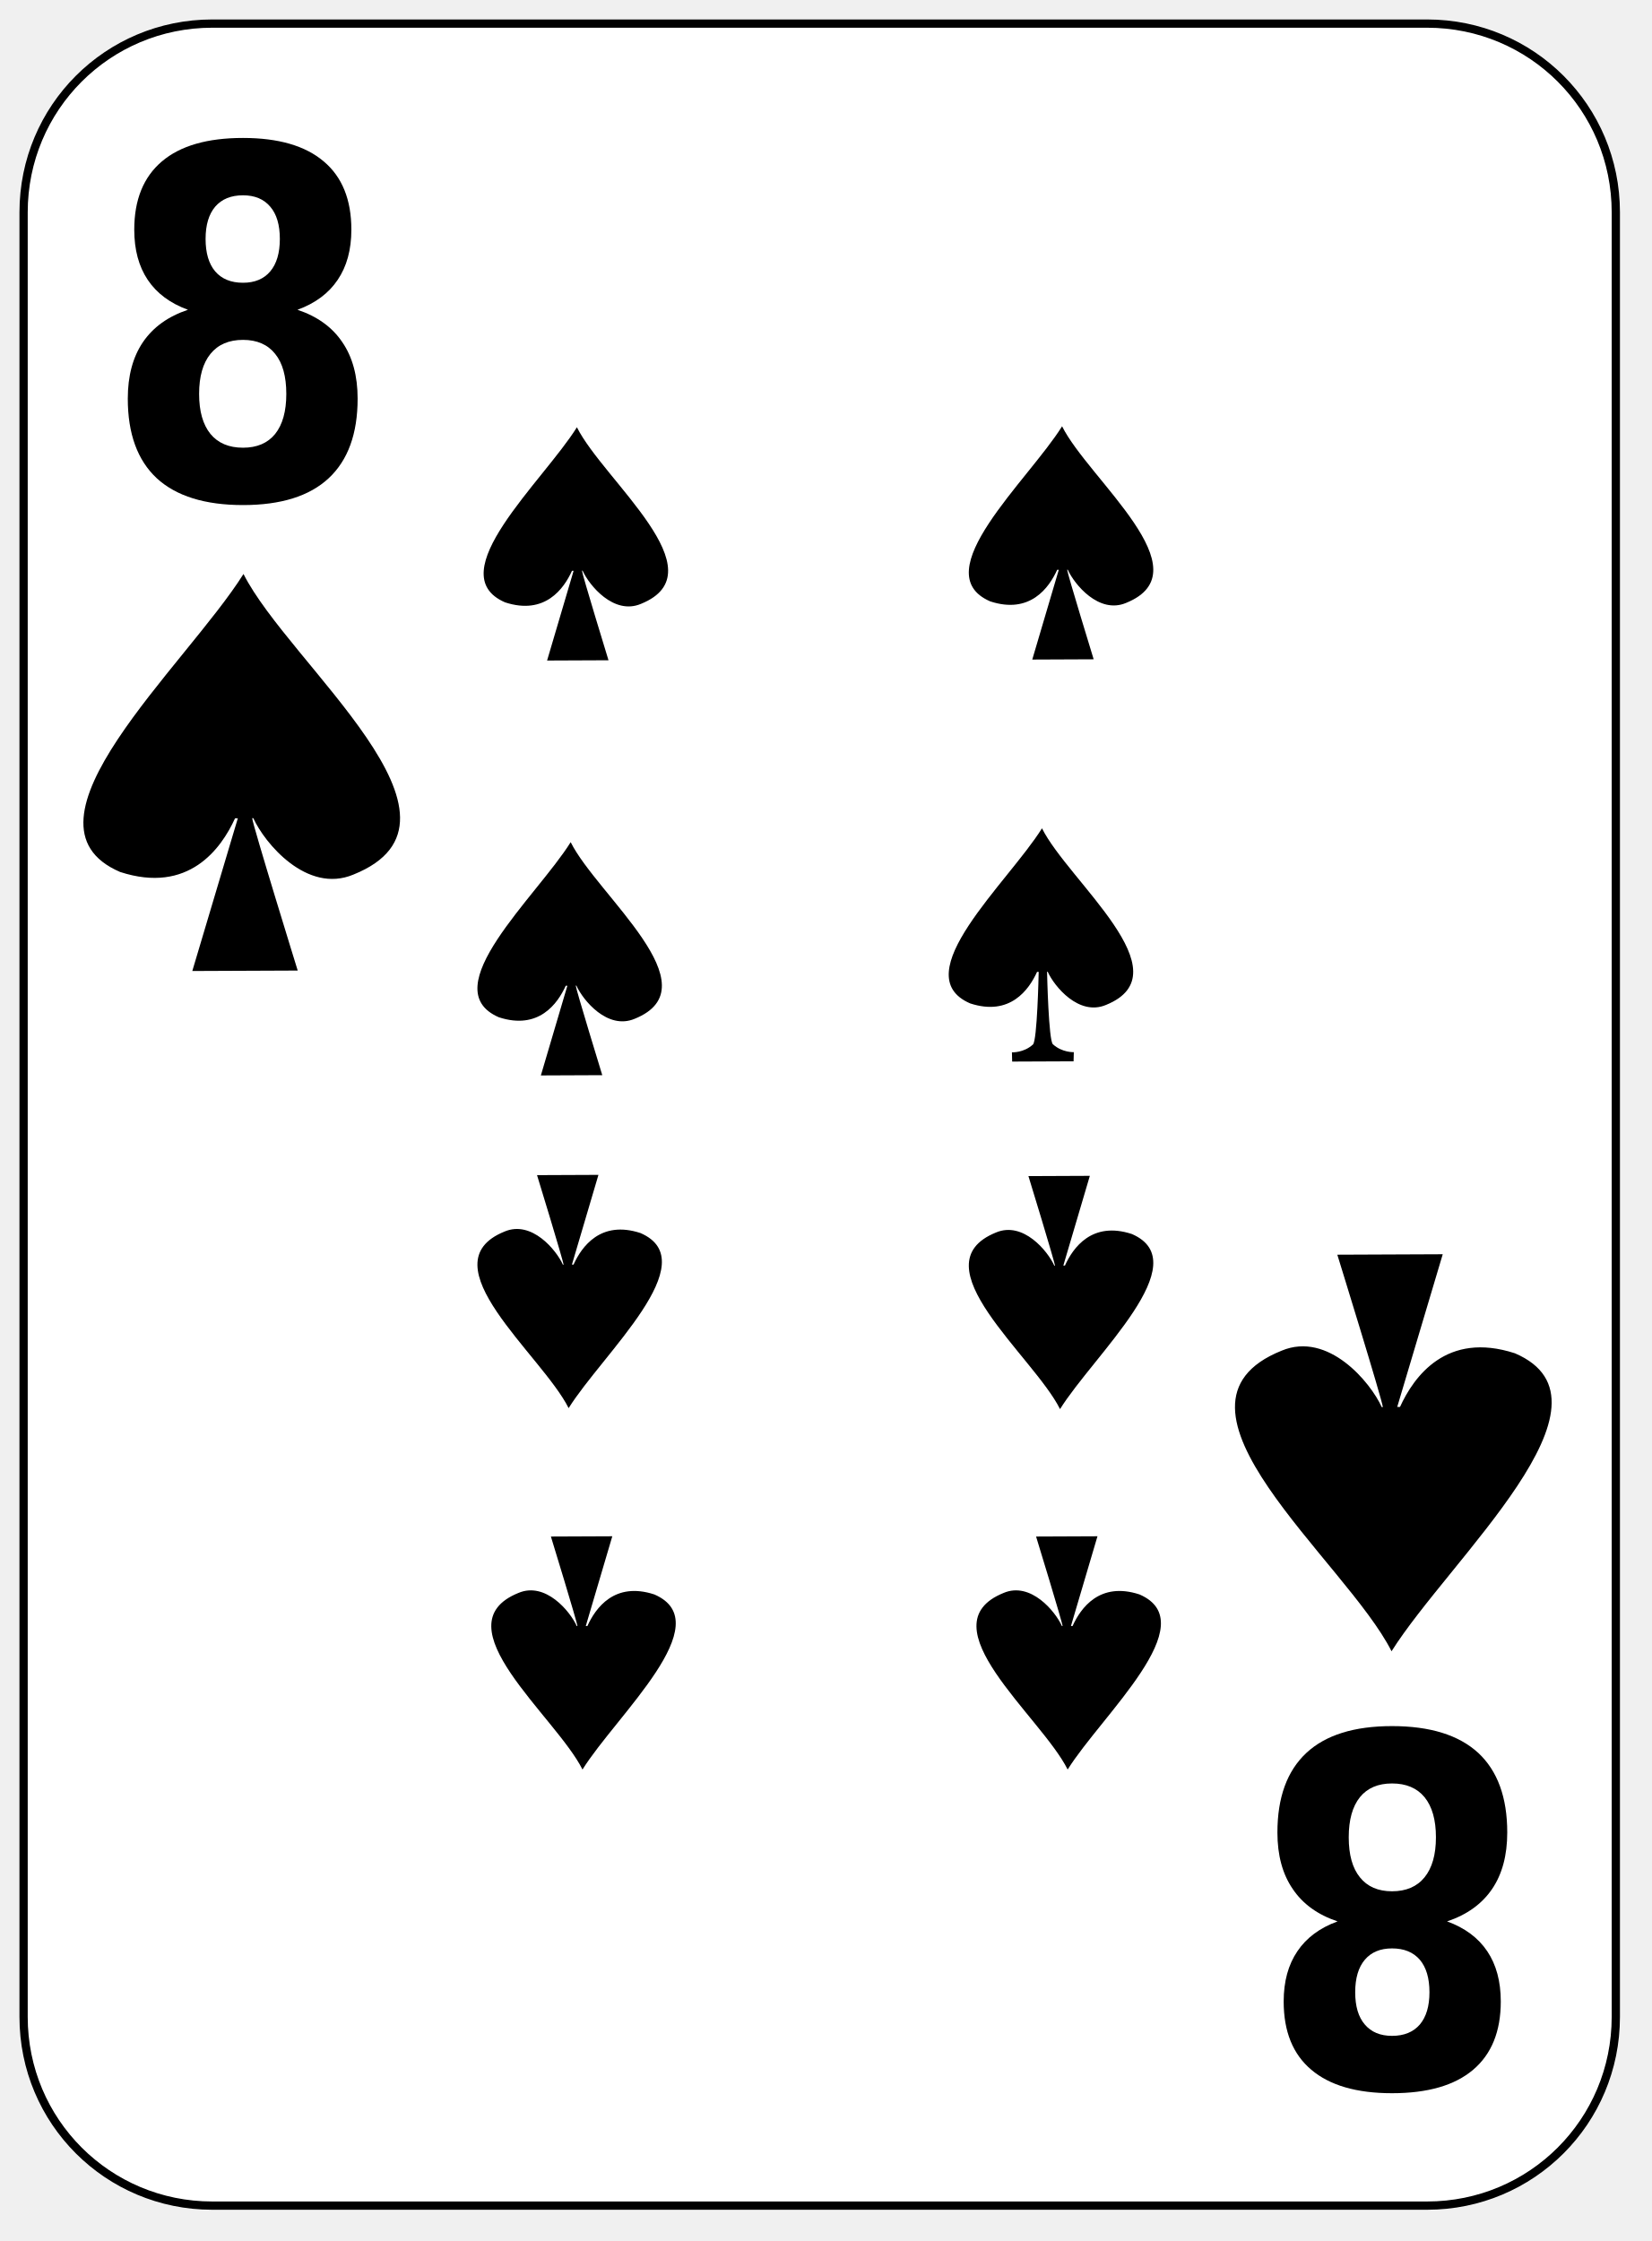
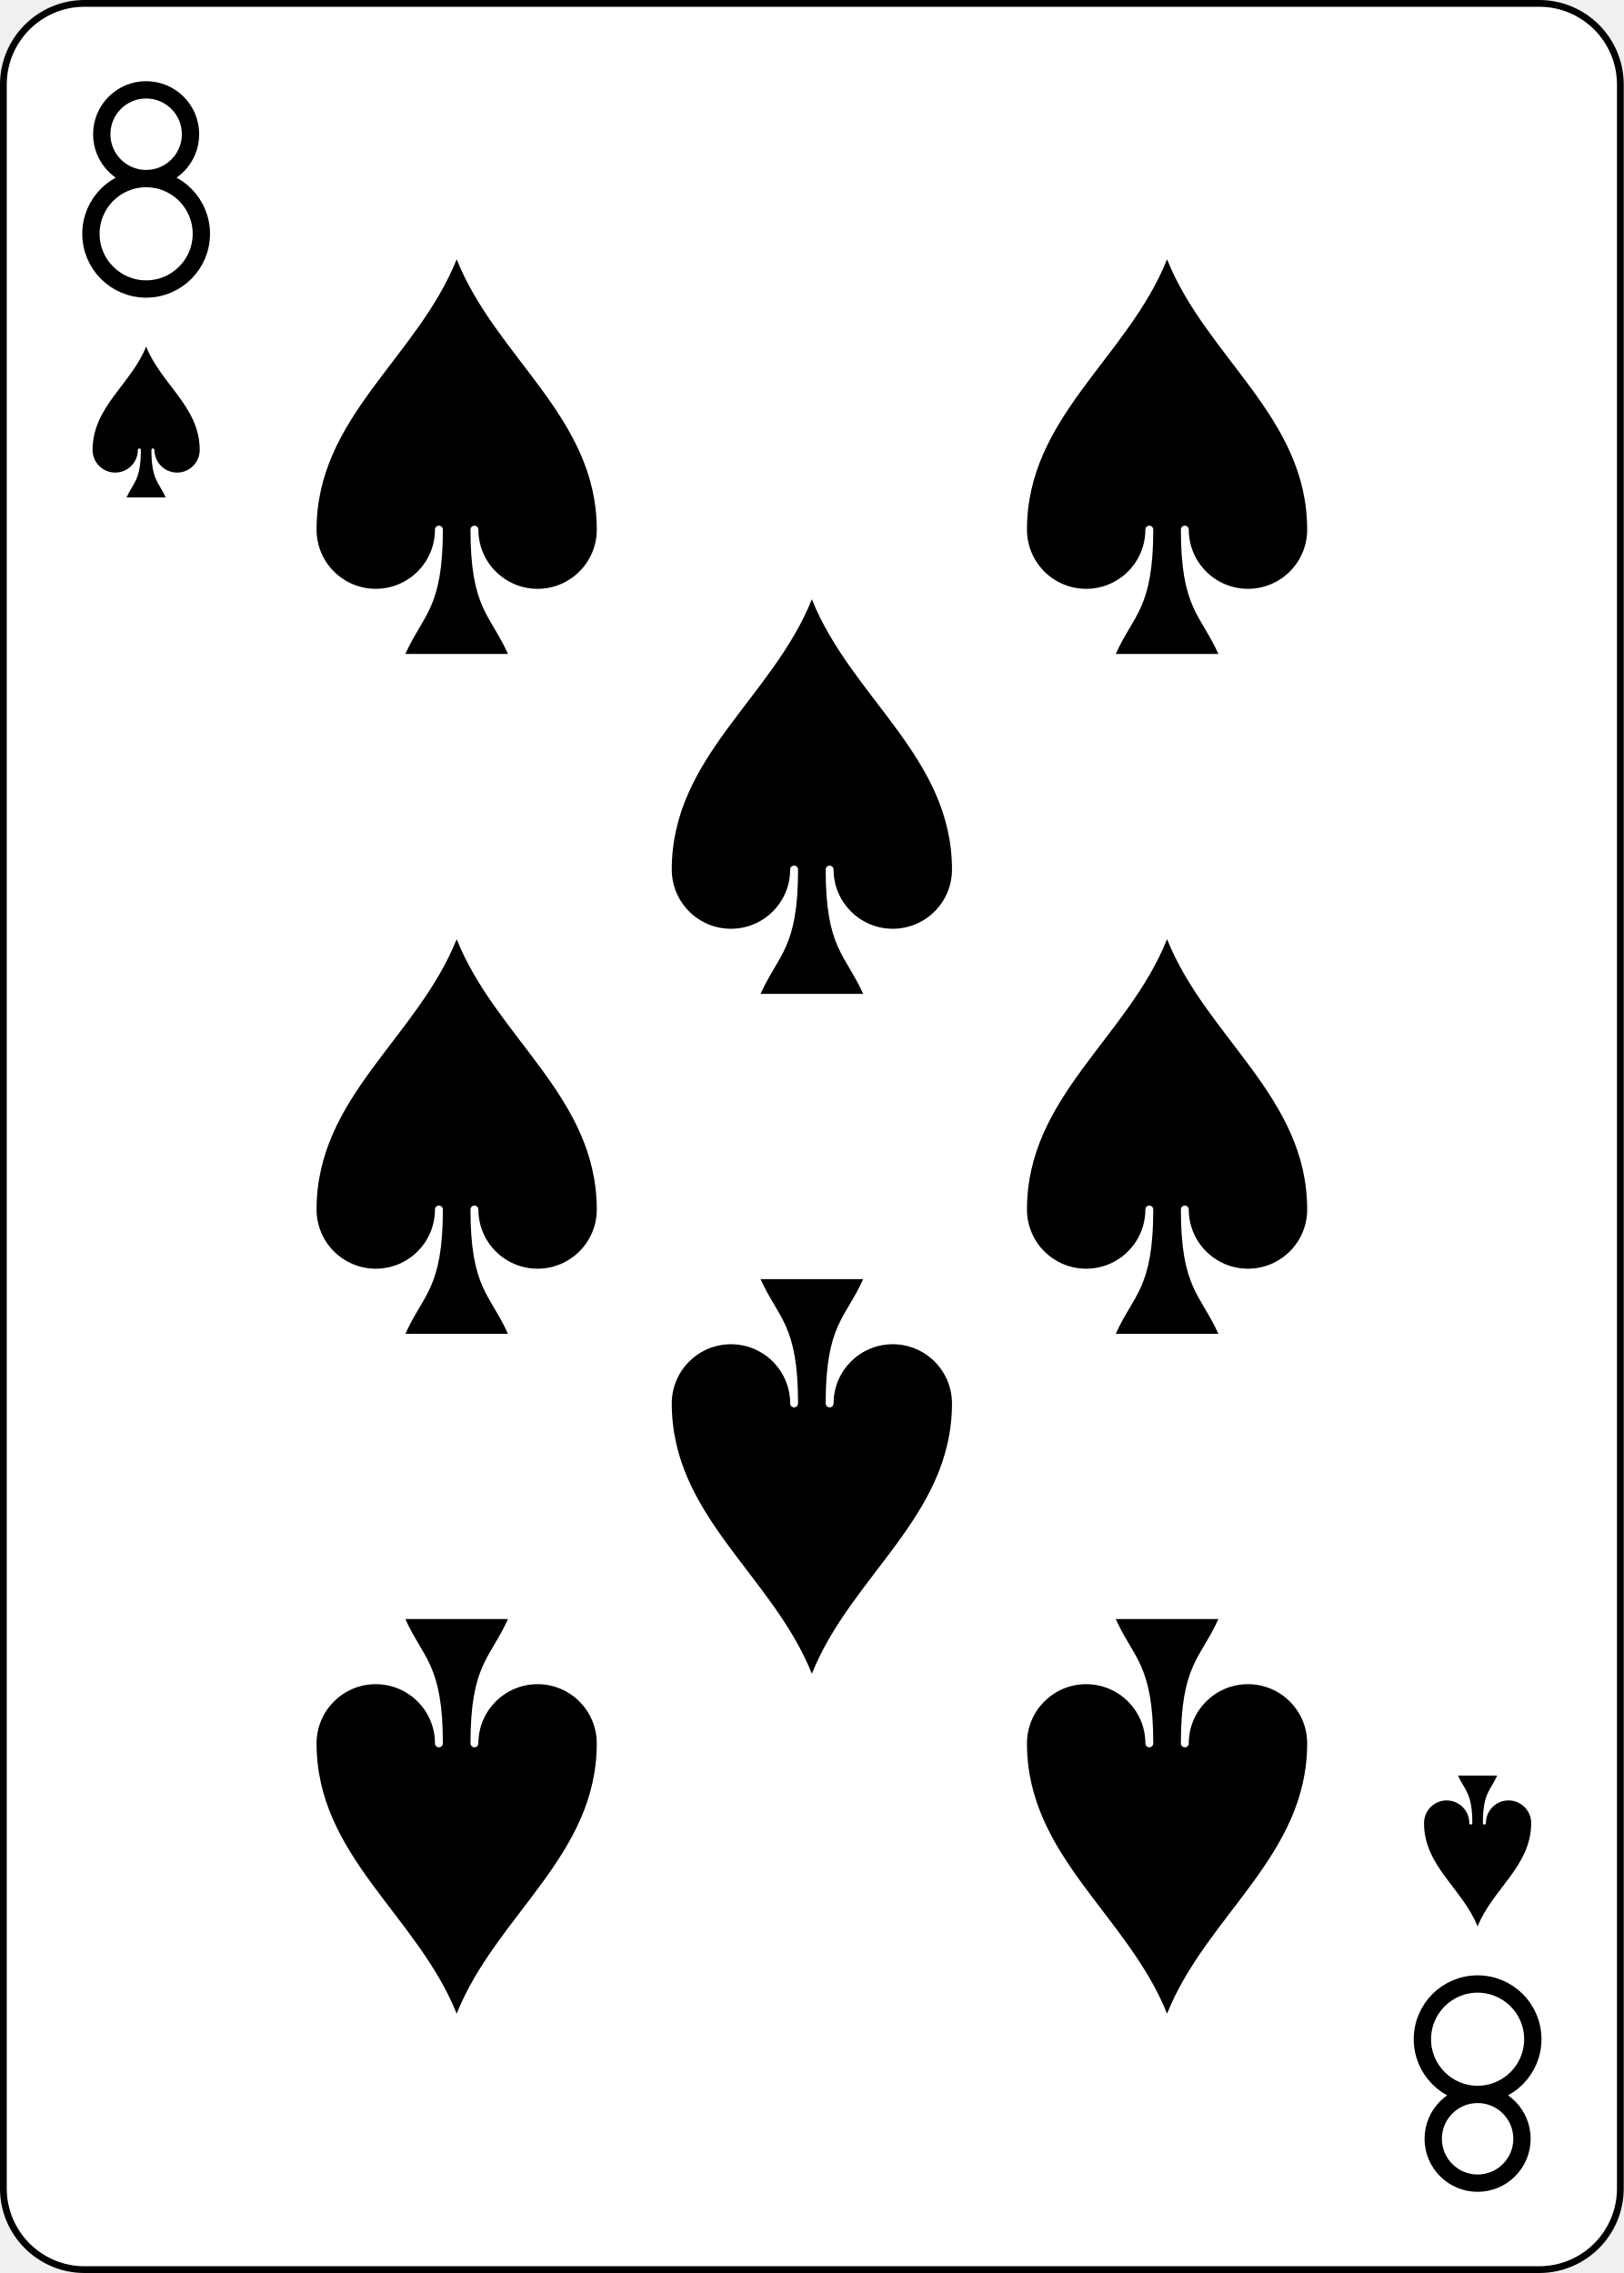
- <svg xmlns="http://www.w3.org/2000/svg" xmlns:xlink="http://www.w3.org/1999/xlink" id="svg2" height="190" width="140" y="0" x="0" preserveAspectRatio="xMinYMin meet" viewBox="0 0 140 190" version="1.0">
-   <defs id="defs3">
-     <linearGradient id="linearGradient3920">
-       <stop id="stop3922" offset="0" style="stop-color:#ffffff;stop-opacity:1;" />
-       <stop id="stop3924" offset="1" style="stop-color:#ffffff;stop-opacity:0;" />
-     </linearGradient>
-     <linearGradient id="linearGradient2060">
-       <stop id="stop2062" offset="0" style="stop-color:#ebf0d0;stop-opacity:1;" />
-       <stop id="stop2064" offset="1" style="stop-color:#ffffeb;stop-opacity:1;" />
-     </linearGradient>
-     <linearGradient id="linearGradient1575">
-       <stop id="stop1576" offset="0" style="stop-color:#ffffff;stop-opacity:0.5;" />
-       <stop id="stop1577" offset="1" style="stop-color:#ffffff;stop-opacity:0;" />
-     </linearGradient>
-     <linearGradient gradientTransform="translate(0,-1)" gradientUnits="userSpaceOnUse" xlink:href="#linearGradient2060" id="linearGradient4853" y2="128.695" x2="109" y1="63.1" x1="2" />
-     <linearGradient gradientUnits="userSpaceOnUse" xlink:href="#linearGradient3920" id="linearGradient3926" y2="209.561" x2="159.435" y1="142.784" x1="233.887" />
-     <linearGradient gradientUnits="userSpaceOnUse" xlink:href="#linearGradient3920" id="linearGradient1368" y2="209.561" x2="159.435" y1="142.784" x1="233.887" />
-     <linearGradient gradientTransform="translate(0,-1)" gradientUnits="userSpaceOnUse" xlink:href="#linearGradient2060" id="linearGradient1366" y2="128.695" x2="109" y1="63.1" x1="2" />
-     <linearGradient id="linearGradient1360">
-       <stop id="stop1362" offset="0" style="stop-color:#ffffff;stop-opacity:0.5;" />
-       <stop id="stop1364" offset="1" style="stop-color:#ffffff;stop-opacity:0;" />
-     </linearGradient>
-     <linearGradient id="linearGradient1354">
-       <stop id="stop1356" offset="0" style="stop-color:#ebf0d0;stop-opacity:1;" />
-       <stop id="stop1358" offset="1" style="stop-color:#ffffeb;stop-opacity:1;" />
-     </linearGradient>
-     <linearGradient gradientTransform="translate(0,-1)" gradientUnits="userSpaceOnUse" xlink:href="#linearGradient2060" id="linearGradient1398" y2="128.695" x2="109" y1="63.1" x1="2" />
-     <linearGradient gradientTransform="translate(0,-1)" gradientUnits="userSpaceOnUse" xlink:href="#linearGradient2060" id="linearGradient5579" y2="128.695" x2="109" y1="63.1" x1="2" />
-     <linearGradient id="linearGradient5573">
-       <stop id="stop5575" offset="0" style="stop-color:#ebf0d0;stop-opacity:1;" />
-       <stop id="stop5577" offset="1" style="stop-color:#ffffeb;stop-opacity:1;" />
-     </linearGradient>
-     <linearGradient id="linearGradient5567">
-       <stop id="stop5569" offset="0" style="stop-color:#ffffff;stop-opacity:0.5;" />
-       <stop id="stop5571" offset="1" style="stop-color:#ffffff;stop-opacity:0;" />
-     </linearGradient>
-     <linearGradient gradientTransform="translate(0,-1)" gradientUnits="userSpaceOnUse" xlink:href="#linearGradient2060" id="linearGradient5565" y2="128.695" x2="109" y1="63.1" x1="2" />
-     <linearGradient gradientUnits="userSpaceOnUse" xlink:href="#linearGradient3920" id="linearGradient5563" y2="209.561" x2="159.435" y1="142.784" x1="233.887" />
-     <linearGradient gradientUnits="userSpaceOnUse" xlink:href="#linearGradient3920" id="linearGradient5561" y2="209.561" x2="159.435" y1="142.784" x1="233.887" />
-     <linearGradient gradientTransform="translate(0,-1)" gradientUnits="userSpaceOnUse" xlink:href="#linearGradient2060" id="linearGradient5559" y2="128.695" x2="109" y1="63.1" x1="2" />
-     <linearGradient id="linearGradient5553">
-       <stop id="stop5555" offset="0" style="stop-color:#ffffff;stop-opacity:0.5;" />
-       <stop id="stop5557" offset="1" style="stop-color:#ffffff;stop-opacity:0;" />
-     </linearGradient>
-     <linearGradient id="linearGradient5547">
-       <stop id="stop5549" offset="0" style="stop-color:#ebf0d0;stop-opacity:1;" />
-       <stop id="stop5551" offset="1" style="stop-color:#ffffeb;stop-opacity:1;" />
-     </linearGradient>
-     <linearGradient gradientTransform="translate(0,-1)" gradientUnits="userSpaceOnUse" xlink:href="#linearGradient2060" id="linearGradient5619" y2="128.695" x2="109" y1="63.1" x1="2" />
+ <svg xmlns="http://www.w3.org/2000/svg" xmlns:xlink="http://www.w3.org/1999/xlink" class="card" face="8S" height="3.5in" preserveAspectRatio="none" viewBox="-120 -168 240 336" width="2.5in">
+   <defs>
+     <symbol id="SS8" viewBox="-600 -600 1200 1200" preserveAspectRatio="xMinYMid">
+       <path d="M0 -500C100 -250 355 -100 355 185A150 150 0 0 1 55 185A10 10 0 0 0 35 185C35 385 85 400 130 500L-130 500C-85 400 -35 385 -35 185A10 10 0 0 0 -55 185A150 150 0 0 1 -355 185C-355 -100 -100 -250 0 -500Z" fill="black" />
+     </symbol>
+     <symbol id="VS8" viewBox="-500 -500 1000 1000" preserveAspectRatio="xMinYMid">
+       <path d="M-1 -50A205 205 0 1 1 1 -50L-1 -50A255 255 0 1 0 1 -50Z" stroke="black" stroke-width="80" stroke-linecap="square" stroke-miterlimit="1.5" fill="none" />
+     </symbol>
  </defs>
-   <g id="layer1">
-     <g id="g5630">
-       <path style="fill:#ffffff;fill-opacity:1;stroke:black;stroke-width:0.7;stroke-miterlimit:4;stroke-dashoffset:0;stroke-opacity:1" d="M 18,2 L 121,2 C 129.864,2 137,9.136 137,18 L 137,171 C 137,179.864 129.864,187 121,187 L 18,187 C 9.136,187 2,179.864 2,171 L 2,18 C 2,9.136 9.136,2 18,2 z " id="rect1306" />
-     </g>
-     <g transform="translate(-448.5,-231.5)" id="g5495" />
+   <rect width="239" height="335" x="-119.5" y="-167.5" rx="12" ry="12" fill="white" stroke="black" />
+   <use xlink:href="#VS8" height="32" width="32" x="-114.4" y="-156" />
+   <use xlink:href="#SS8" height="26.769" width="26.769" x="-111.784" y="-119" />
+   <use xlink:href="#SS8" height="70" width="70" x="-87.501" y="-135.501" />
+   <use xlink:href="#SS8" height="70" width="70" x="17.501" y="-135.501" />
+   <use xlink:href="#SS8" height="70" width="70" x="-35" y="-85.25" />
+   <use xlink:href="#SS8" height="70" width="70" x="-87.501" y="-35" />
+   <use xlink:href="#SS8" height="70" width="70" x="17.501" y="-35" />
+   <g transform="rotate(180)">
+     <use xlink:href="#VS8" height="32" width="32" x="-114.4" y="-156" />
+     <use xlink:href="#SS8" height="26.769" width="26.769" x="-111.784" y="-119" />
+     <use xlink:href="#SS8" height="70" width="70" x="-87.501" y="-135.501" />
+     <use xlink:href="#SS8" height="70" width="70" x="17.501" y="-135.501" />
+     <use xlink:href="#SS8" height="70" width="70" x="-35" y="-85.25" />
  </g>
-   <g id="g1720" style="stroke-opacity:1;stroke:none" transform="matrix(0.593136,0,0,0.238935,-105.4057,0.481054)">
-     <path id="path1722" style="fill:#000000;fill-opacity:1;fill-rule:evenodd;stroke-width:0.759;stroke-linecap:butt;stroke-linejoin:round;stroke-miterlimit:4" d="M 260.176,149.597 C 255.34,168.838 240.5,201.604 249.901,211.72 C 255.608,216.376 258.323,206.844 259.473,200.533 L 259.704,200.533 L 255.914,232.368 L 264.692,232.275 C 264.692,232.275 260.91,201.672 260.902,200.501 L 260.994,200.501 C 261.923,205.658 265.448,216.334 269.326,212.268 C 280.665,200.871 263.968,168.439 260.176,149.597 z " />
-   </g>
-   <g id="g1733" style="stroke-opacity:1;stroke:none" transform="matrix(0.593136,0,0,0.238935,-64.26963,0.39884)">
-     <path id="path1735" style="fill:#000000;fill-opacity:1;fill-rule:evenodd;stroke-width:0.759;stroke-linecap:butt;stroke-linejoin:round;stroke-miterlimit:4" d="M 260.176,149.597 C 255.34,168.838 240.5,201.604 249.901,211.72 C 255.608,216.376 258.323,206.844 259.473,200.533 L 259.704,200.533 L 255.914,232.368 L 264.692,232.275 C 264.692,232.275 260.91,201.672 260.902,200.501 L 260.994,200.501 C 261.923,205.658 265.448,216.334 269.326,212.268 C 280.665,200.871 263.968,168.439 260.176,149.597 z " />
-   </g>
-   <g id="g1737" style="stroke-opacity:1;stroke:none" transform="matrix(0.593136,0,0,0.238935,-105.9338,35.65834)">
-     <path id="path1739" style="fill:#000000;fill-opacity:1;fill-rule:evenodd;stroke-width:0.759;stroke-linecap:butt;stroke-linejoin:round;stroke-miterlimit:4" d="M 260.176,149.597 C 255.34,168.838 240.5,201.604 249.901,211.72 C 255.608,216.376 258.323,206.844 259.473,200.533 L 259.704,200.533 L 255.914,232.368 L 264.692,232.275 C 264.692,232.275 260.91,201.672 260.902,200.501 L 260.994,200.501 C 261.923,205.658 265.448,216.334 269.326,212.268 C 280.665,200.871 263.968,168.439 260.176,149.597 z " />
-   </g>
-   <g id="g1741" style="stroke-opacity:1;stroke:none" transform="matrix(0.593136,0,0,0.238935,-65.97313,34.48302)">
-     <path id="path1743" style="fill:#000000;fill-opacity:1;fill-rule:evenodd;stroke-width:0.759;stroke-linecap:butt;stroke-linejoin:round;stroke-miterlimit:4" d="M 260.176,149.597 C 255.34,168.838 240.5,201.604 249.901,211.72 C 255.608,216.376 258.323,206.844 259.473,200.533 L 259.704,200.533 C 259.695,201.719 259.491,224.933 258.886,226.306 C 257.56,229.32 255.88,229.087 255.88,229.087 L 255.914,232.368 L 264.692,232.275 L 264.726,229.025 C 264.726,229.025 263.058,229.226 261.731,226.212 C 261.127,224.839 260.91,201.672 260.902,200.501 L 260.994,200.501 C 261.923,205.658 265.448,216.334 269.326,212.268 C 280.665,200.871 263.968,168.439 260.176,149.597 z " />
-   </g>
-   <g id="g1745" style="stroke-opacity:1;stroke:none" transform="matrix(-0.593136,0,0,-0.238935,202.5319,155.1307)">
-     <path id="path1747" style="fill:#000000;fill-opacity:1;fill-rule:evenodd;stroke-width:0.759;stroke-linecap:butt;stroke-linejoin:round;stroke-miterlimit:4" d="M 260.176,149.597 C 255.34,168.838 240.5,201.604 249.901,211.72 C 255.608,216.376 258.323,206.844 259.473,200.533 L 259.704,200.533 L 255.914,232.368 L 264.692,232.275 C 264.692,232.275 260.91,201.672 260.902,200.501 L 260.994,200.501 C 261.923,205.658 265.448,216.334 269.326,212.268 C 280.665,200.871 263.968,168.439 260.176,149.597 z " />
-   </g>
-   <g id="g1749" style="stroke-opacity:1;stroke:none" transform="matrix(-0.593136,0,0,-0.238935,244.1962,155.2129)">
-     <path id="path1751" style="fill:#000000;fill-opacity:1;fill-rule:evenodd;stroke-width:0.759;stroke-linecap:butt;stroke-linejoin:round;stroke-miterlimit:4" d="M 260.176,149.597 C 255.34,168.838 240.5,201.604 249.901,211.72 C 255.608,216.376 258.323,206.844 259.473,200.533 L 259.704,200.533 L 255.914,232.368 L 264.692,232.275 C 264.692,232.275 260.91,201.672 260.902,200.501 L 260.994,200.501 C 261.923,205.658 265.448,216.334 269.326,212.268 C 280.665,200.871 263.968,168.439 260.176,149.597 z " />
-   </g>
-   <g id="g1757" style="stroke-opacity:1;stroke:none" transform="matrix(-0.593136,0,0,-0.238935,244.8433,185.7711)">
-     <path id="path1759" style="fill:#000000;fill-opacity:1;fill-rule:evenodd;stroke-width:0.759;stroke-linecap:butt;stroke-linejoin:round;stroke-miterlimit:4" d="M 260.176,149.597 C 255.34,168.838 240.5,201.604 249.901,211.72 C 255.608,216.376 258.323,206.844 259.473,200.533 L 259.704,200.533 L 255.914,232.368 L 264.692,232.275 C 264.692,232.275 260.91,201.672 260.902,200.501 L 260.994,200.501 C 261.923,205.658 265.448,216.334 269.326,212.268 C 280.665,200.871 263.968,168.439 260.176,149.597 z " />
-   </g>
-   <g id="g1761" style="stroke-opacity:1;stroke:none" transform="matrix(-0.593136,0,0,-0.238935,203.7073,185.7711)">
-     <path id="path1763" style="fill:#000000;fill-opacity:1;fill-rule:evenodd;stroke-width:0.759;stroke-linecap:butt;stroke-linejoin:round;stroke-miterlimit:4" d="M 260.176,149.597 C 255.34,168.838 240.5,201.604 249.901,211.72 C 255.608,216.376 258.323,206.844 259.473,200.533 L 259.704,200.533 L 255.914,232.368 L 264.692,232.275 C 264.692,232.275 260.91,201.672 260.902,200.501 L 260.994,200.501 C 261.923,205.658 265.448,216.334 269.326,212.268 C 280.665,200.871 263.968,168.439 260.176,149.597 z " />
-   </g>
-   <path id="path5596" style="fill:#000000;fill-opacity:1;fill-rule:evenodd;stroke:none;stroke-width:0.48;stroke-linecap:butt;stroke-linejoin:round;stroke-miterlimit:4;stroke-opacity:1" d="M 20.645,48.665 C 15.72,56.49 0.61,69.814 10.182,73.928 C 15.993,75.822 18.758,71.945 19.929,69.379 L 20.164,69.379 L 16.305,82.325 L 25.242,82.287 C 25.242,82.287 21.392,69.842 21.383,69.366 L 21.477,69.366 C 22.423,71.463 26.013,75.805 29.961,74.151 C 41.507,69.516 24.506,56.327 20.645,48.665 z " />
-   <path id="text1488" style="font-size:37.418;font-style:normal;font-variant:normal;font-weight:bold;font-stretch:normal;fill:#000000;fill-opacity:1;stroke:none;stroke-width:1px;stroke-linecap:butt;stroke-linejoin:miter;stroke-opacity:1;font-family:Bitstream Vera Sans;text-anchor:start;writing-mode:lr-tb" d="M 20.604,28.816 C 19.408,28.816 18.488,29.211 17.846,30.001 C 17.204,30.791 16.882,31.923 16.882,33.397 C 16.882,34.87 17.204,36.002 17.846,36.793 C 18.488,37.57 19.408,37.958 20.604,37.958 C 21.789,37.958 22.697,37.57 23.328,36.793 C 23.96,36.002 24.275,34.87 24.275,33.397 C 24.275,31.91 23.96,30.778 23.328,30.001 C 22.697,29.211 21.789,28.816 20.604,28.816 M 15.935,26.264 C 14.429,25.714 13.294,24.871 12.53,23.732 C 11.765,22.593 11.383,21.173 11.383,19.472 C 11.383,16.94 12.164,15.011 13.726,13.685 C 15.287,12.359 17.58,11.696 20.604,11.696 C 23.605,11.696 25.887,12.359 27.448,13.685 C 29.01,14.998 29.791,16.927 29.791,19.472 C 29.791,21.173 29.403,22.593 28.628,23.732 C 27.864,24.871 26.728,25.714 25.222,26.264 C 26.906,26.826 28.174,27.744 29.027,29.016 C 29.89,30.276 30.322,31.87 30.322,33.799 C 30.322,36.773 29.503,39.023 27.864,40.55 C 26.236,42.064 23.816,42.821 20.604,42.821 C 17.381,42.821 14.944,42.064 13.294,40.55 C 11.655,39.023 10.835,36.773 10.835,33.799 C 10.835,31.87 11.262,30.276 12.114,29.016 C 12.978,27.744 14.252,26.826 15.935,26.264 M 17.431,20.256 C 17.431,21.448 17.702,22.366 18.245,23.009 C 18.798,23.652 19.585,23.973 20.604,23.973 C 21.6,23.973 22.37,23.652 22.913,23.009 C 23.456,22.366 23.727,21.448 23.727,20.256 C 23.727,19.064 23.456,18.153 22.913,17.523 C 22.37,16.88 21.6,16.559 20.604,16.558 C 19.585,16.559 18.798,16.88 18.245,17.523 C 17.702,18.166 17.431,19.077 17.431,20.256" />
-   <path id="path19034" style="fill:#000000;fill-opacity:1;fill-rule:evenodd;stroke:none;stroke-width:0.48;stroke-linecap:butt;stroke-linejoin:round;stroke-miterlimit:4;stroke-opacity:1" d="M 117.985,140 C 122.91,132.175 138.02,118.851 128.448,114.737 C 122.637,112.843 119.872,116.72 118.701,119.286 L 118.466,119.286 L 122.325,106.34 L 113.387,106.378 C 113.387,106.378 117.238,118.823 117.246,119.299 L 117.153,119.299 C 116.207,117.202 112.617,112.86 108.669,114.514 C 97.123,119.149 114.124,132.338 117.985,140 z " />
-   <path id="text19036" style="font-size:37.418;font-style:normal;font-variant:normal;font-weight:bold;font-stretch:normal;fill:#000000;fill-opacity:1;stroke:none;stroke-width:1px;stroke-linecap:butt;stroke-linejoin:miter;stroke-opacity:1;font-family:Bitstream Vera Sans;text-anchor:start;writing-mode:lr-tb" d="M 118.026,160.35 C 119.222,160.35 120.142,159.955 120.784,159.165 C 121.426,158.374 121.748,157.243 121.748,155.769 C 121.748,154.295 121.426,153.164 120.784,152.373 C 120.142,151.596 119.222,151.208 118.026,151.208 C 116.841,151.208 115.933,151.596 115.302,152.373 C 114.67,153.164 114.355,154.295 114.355,155.769 C 114.355,157.256 114.67,158.388 115.302,159.165 C 115.933,159.955 116.841,160.35 118.026,160.35 M 122.695,162.902 C 124.201,163.451 125.336,164.295 126.1,165.434 C 126.865,166.573 127.247,167.993 127.247,169.694 C 127.247,172.226 126.466,174.155 124.904,175.481 C 123.343,176.807 121.05,177.47 118.026,177.47 C 115.025,177.47 112.743,176.807 111.182,175.481 C 109.62,174.168 108.839,172.239 108.839,169.694 C 108.839,167.993 109.227,166.573 110.002,165.434 C 110.766,164.295 111.902,163.451 113.408,162.902 C 111.724,162.34 110.456,161.422 109.603,160.149 C 108.74,158.89 108.308,157.296 108.308,155.367 C 108.308,152.393 109.127,150.143 110.766,148.616 C 112.394,147.102 114.814,146.345 118.026,146.345 C 121.249,146.345 123.686,147.102 125.336,148.616 C 126.975,150.143 127.795,152.393 127.795,155.367 C 127.795,157.296 127.368,158.89 126.516,160.149 C 125.652,161.422 124.378,162.34 122.695,162.902 M 121.199,168.91 C 121.199,167.718 120.928,166.8 120.385,166.157 C 119.832,165.514 119.045,165.193 118.026,165.193 C 117.03,165.193 116.26,165.514 115.717,166.157 C 115.174,166.8 114.903,167.718 114.903,168.91 C 114.903,170.102 115.174,171.013 115.717,171.643 C 116.26,172.286 117.03,172.607 118.026,172.607 C 119.045,172.607 119.832,172.286 120.385,171.643 C 120.928,171 121.199,170.089 121.199,168.91" />
</svg>
